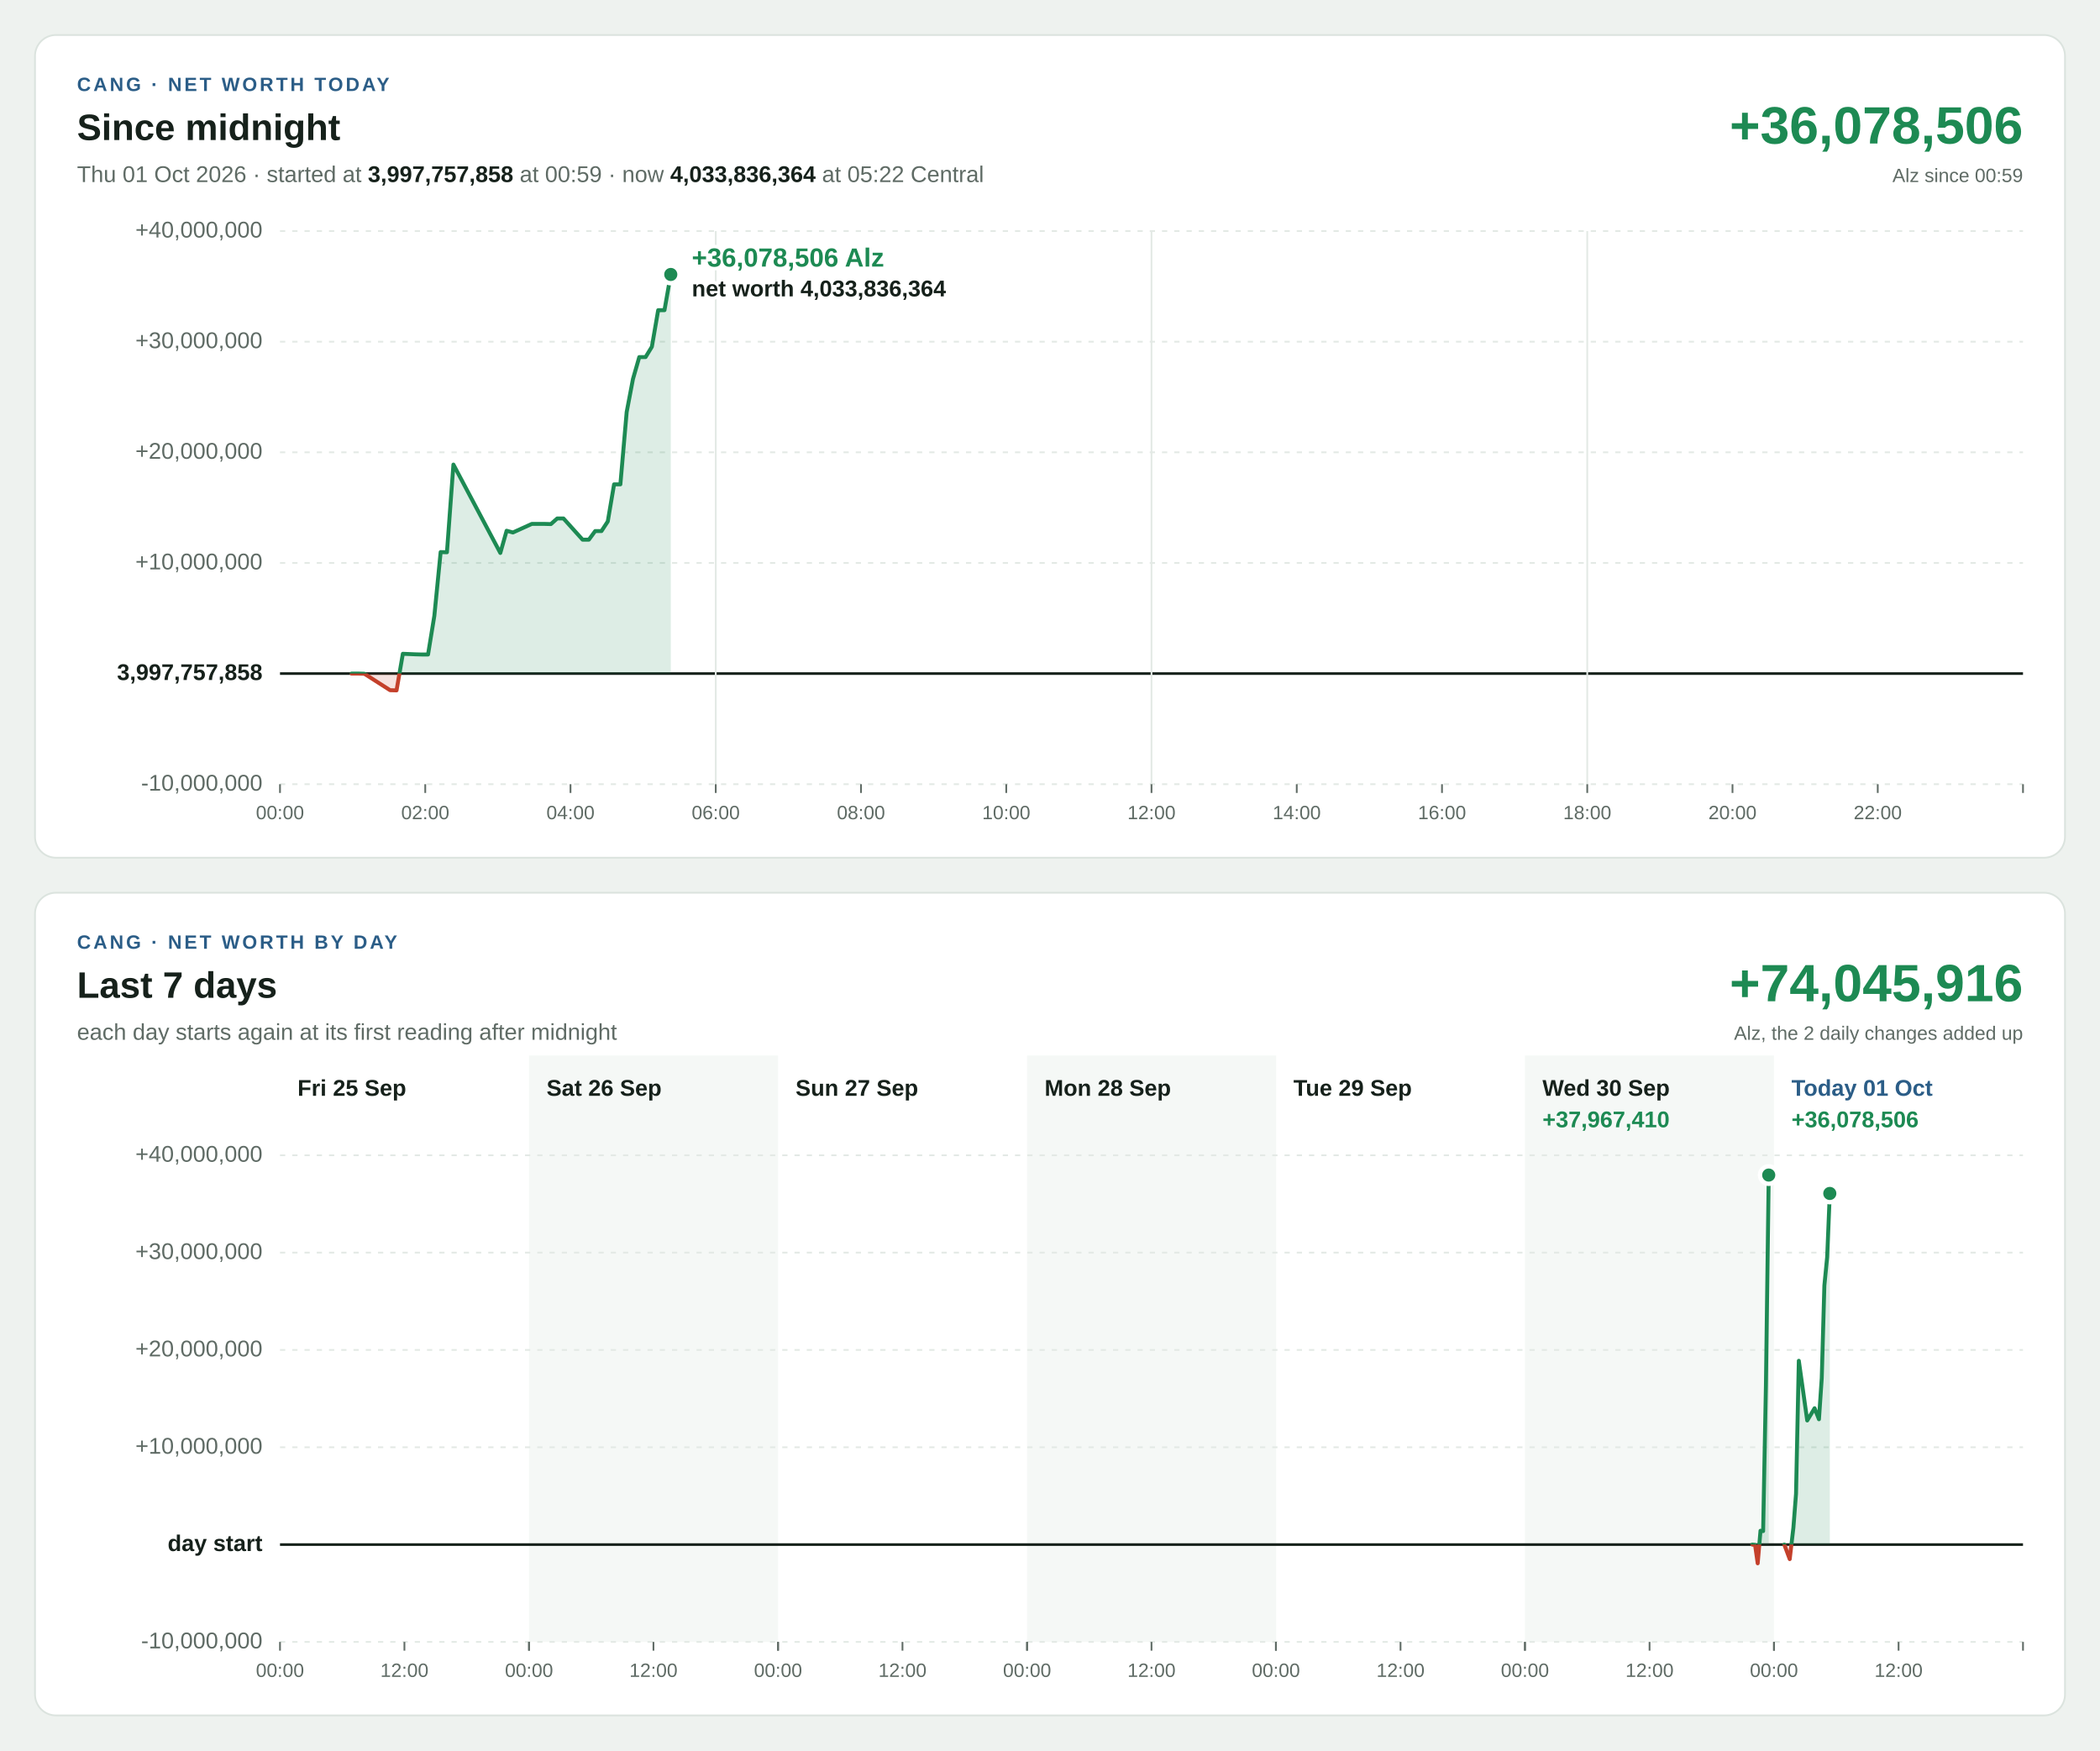
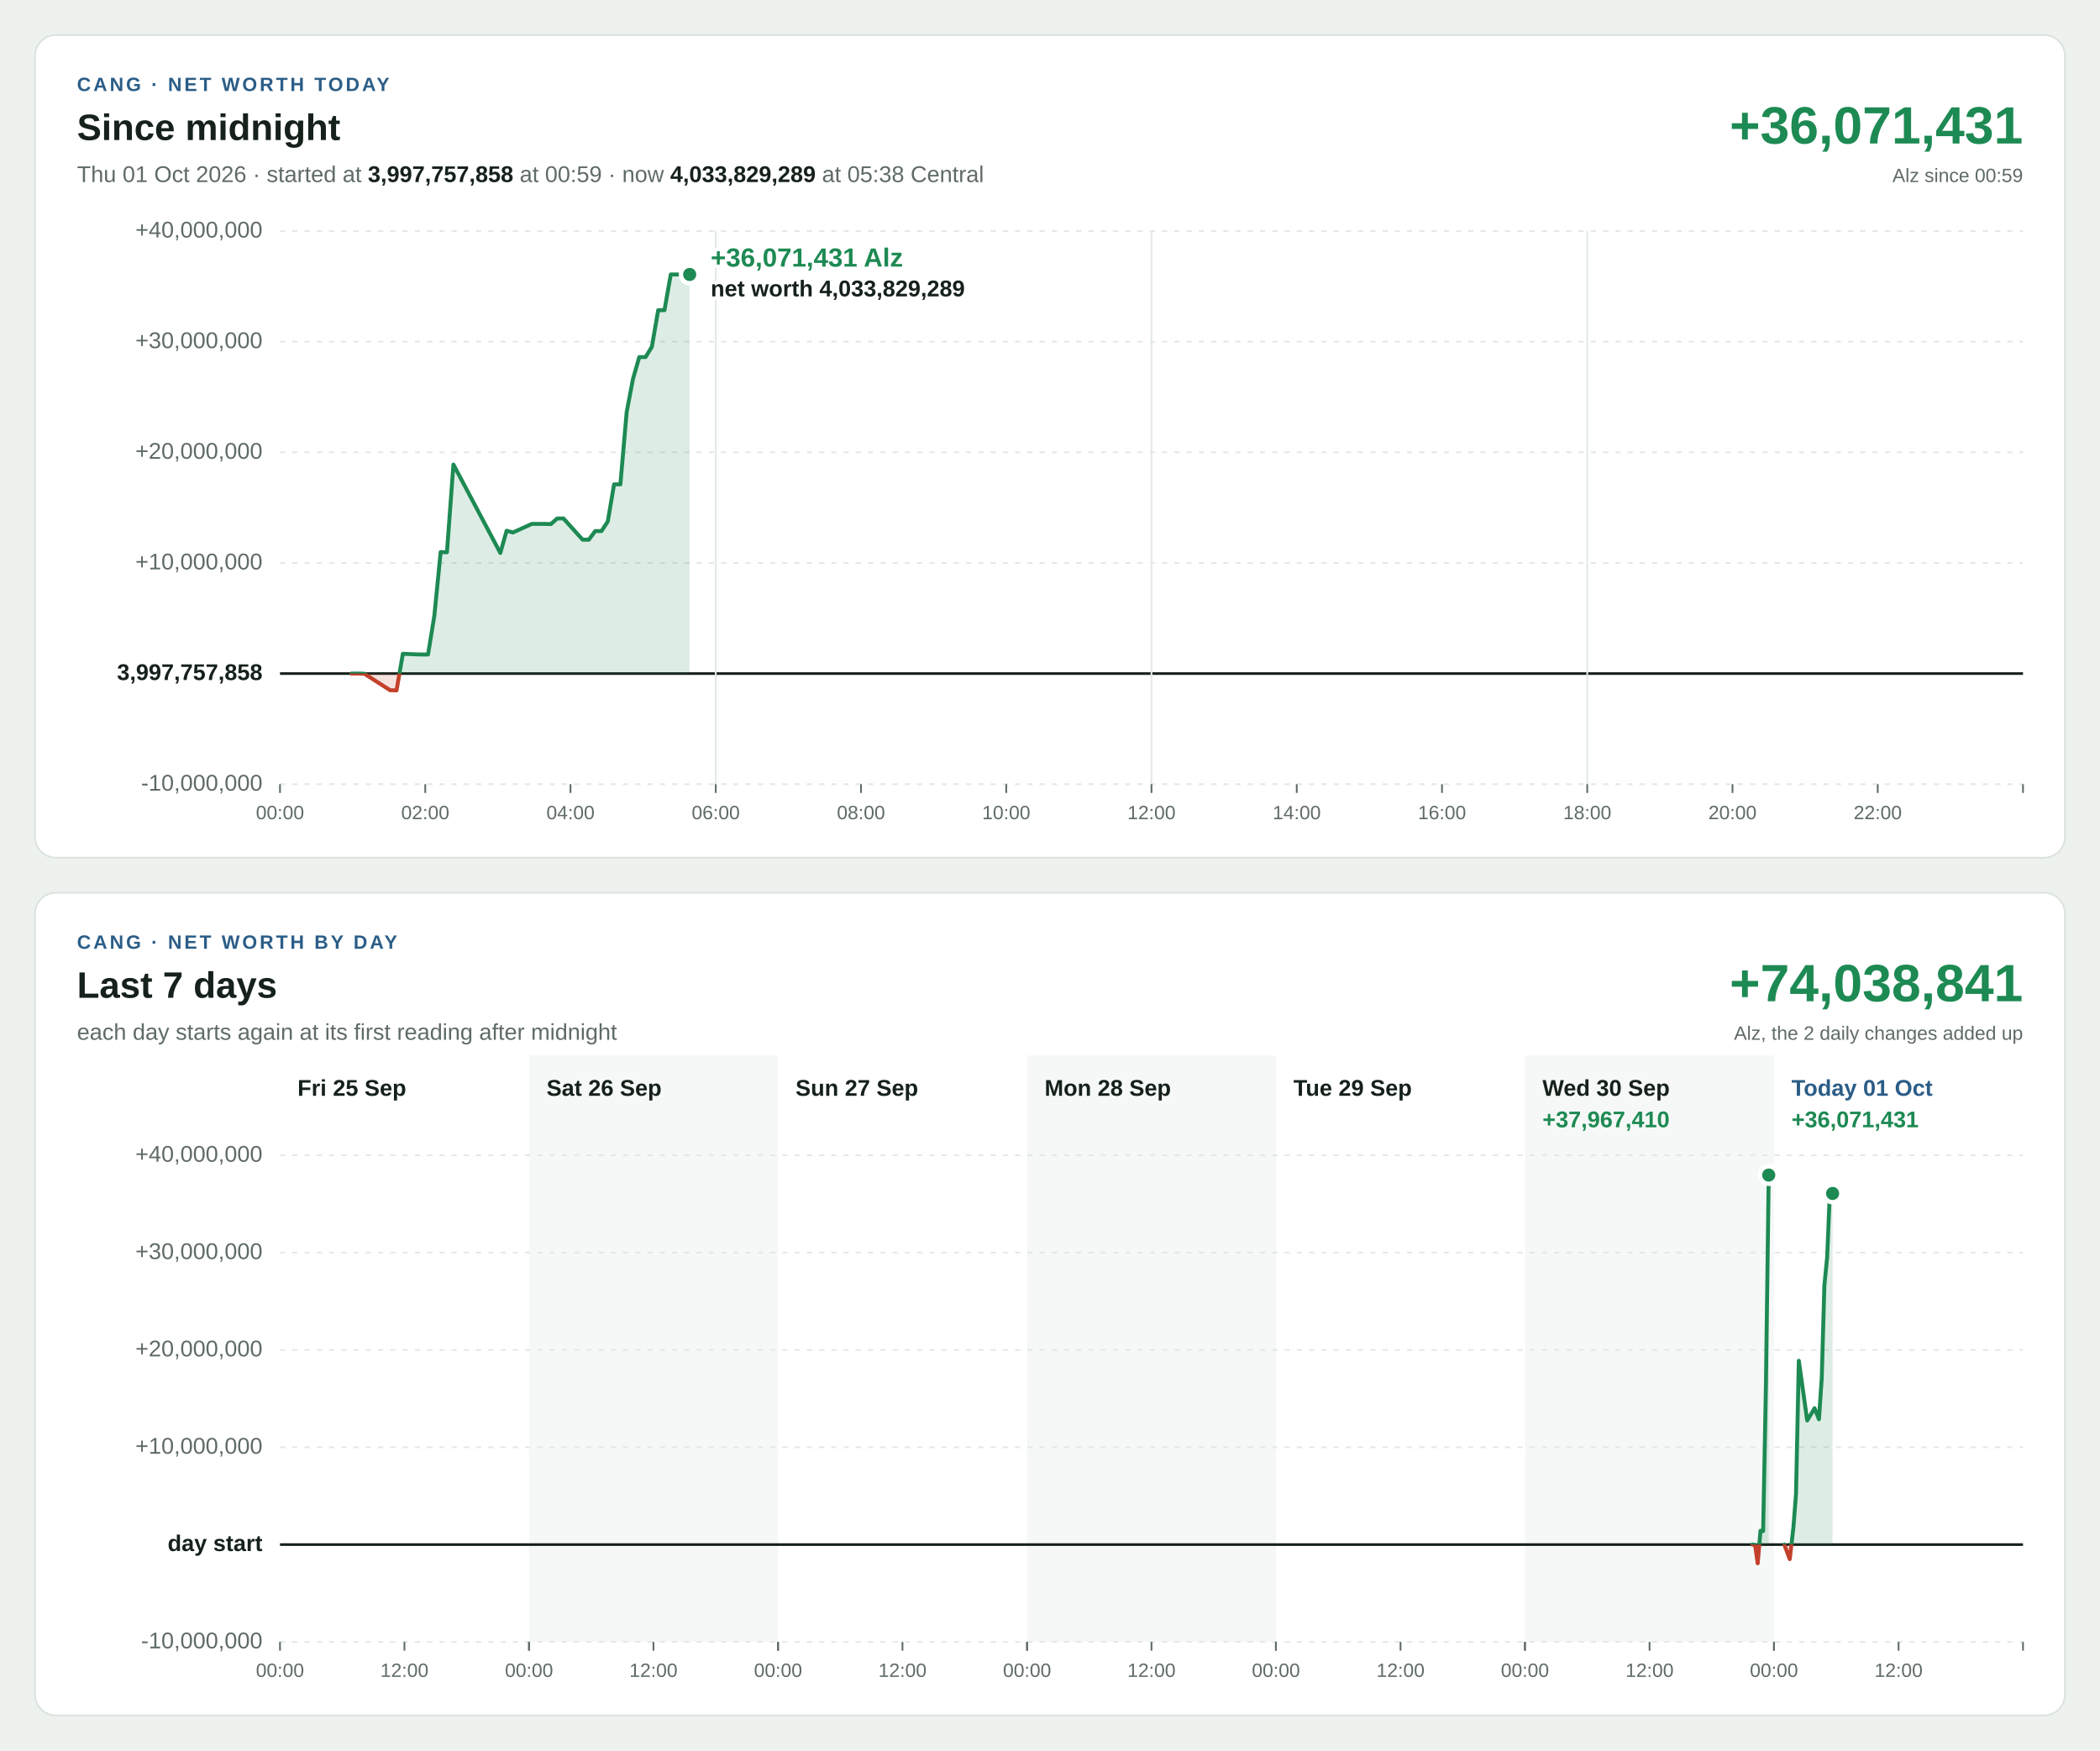
<svg xmlns="http://www.w3.org/2000/svg" width="1200" height="1000" viewBox="0 0 1200 1000" font-family="Segoe UI, Helvetica Neue, Arial, sans-serif" font-size="13" style="font-variant-numeric: tabular-nums">
  <rect width="1200" height="1000" fill="#eef2ef" />
  <g transform="translate(20,20)">
    <rect width="1160" height="470" rx="12" fill="#ffffff" stroke="#dbe3de" />
    <text x="24" y="32" font-size="11" font-weight="700" letter-spacing="1.4" fill="#2b5d87">CANG · NET WORTH TODAY</text>
    <text x="24" y="60" font-size="21" font-weight="700" fill="#16211b">Since midnight</text>
-     <text x="24" y="84" fill="#5f6b65">Thu 01 Oct 2026 · started at <tspan font-weight="700" fill="#16211b">3,997,757,858</tspan> at 00:59 · now <tspan font-weight="700" fill="#16211b">4,033,836,364</tspan> at 05:22 Central</text>
-     <text x="1136" y="62" font-size="30" font-weight="700" text-anchor="end" fill="#1d8a53">+36,078,506</text>
+     <text x="24" y="84" fill="#5f6b65">Thu 01 Oct 2026 · started at <tspan font-weight="700" fill="#16211b">3,997,757,858</tspan> at 00:59 · now <tspan font-weight="700" fill="#16211b">4,033,829,289</tspan> at 05:38 Central</text>
+     <text x="1136" y="62" font-size="30" font-weight="700" text-anchor="end" fill="#1d8a53">+36,071,431</text>
    <text x="1136" y="84" font-size="11" text-anchor="end" fill="#5f6b65">Alz since 00:59</text>
    <line x1="140" x2="1136" y1="428.0" y2="428.0" stroke="#e3e9e5" stroke-width="1" stroke-dasharray="3 4" />
    <text x="130" y="428.0" text-anchor="end" dominant-baseline="middle" font-weight="400" fill="#5f6b65">-10,000,000</text>
    <line x1="140" x2="1136" y1="364.8" y2="364.8" stroke="#16211b" stroke-width="1.5" />
    <text x="130" y="364.8" text-anchor="end" dominant-baseline="middle" font-weight="700" fill="#16211b">3,997,757,858</text>
    <line x1="140" x2="1136" y1="301.6" y2="301.6" stroke="#e3e9e5" stroke-width="1" stroke-dasharray="3 4" />
    <text x="130" y="301.6" text-anchor="end" dominant-baseline="middle" font-weight="400" fill="#5f6b65">+10,000,000</text>
    <line x1="140" x2="1136" y1="238.4" y2="238.4" stroke="#e3e9e5" stroke-width="1" stroke-dasharray="3 4" />
    <text x="130" y="238.4" text-anchor="end" dominant-baseline="middle" font-weight="400" fill="#5f6b65">+20,000,000</text>
    <line x1="140" x2="1136" y1="175.2" y2="175.2" stroke="#e3e9e5" stroke-width="1" stroke-dasharray="3 4" />
    <text x="130" y="175.2" text-anchor="end" dominant-baseline="middle" font-weight="400" fill="#5f6b65">+30,000,000</text>
    <line x1="140" x2="1136" y1="112.0" y2="112.0" stroke="#e3e9e5" stroke-width="1" stroke-dasharray="3 4" />
    <text x="130" y="112.0" text-anchor="end" dominant-baseline="middle" font-weight="400" fill="#5f6b65">+40,000,000</text>
    <line x1="140.0" x2="140.0" y1="428" y2="433" stroke="#5f6b65" stroke-width="1" />
    <text x="140.0" y="448" font-size="11" text-anchor="middle" fill="#5f6b65">00:00</text>
    <line x1="223.0" x2="223.0" y1="428" y2="433" stroke="#5f6b65" stroke-width="1" />
    <text x="223.0" y="448" font-size="11" text-anchor="middle" fill="#5f6b65">02:00</text>
    <line x1="306.0" x2="306.0" y1="428" y2="433" stroke="#5f6b65" stroke-width="1" />
    <text x="306.0" y="448" font-size="11" text-anchor="middle" fill="#5f6b65">04:00</text>
    <line x1="389.0" x2="389.0" y1="112" y2="428" stroke="#e3e9e5" stroke-width="1" />
    <line x1="389.0" x2="389.0" y1="428" y2="433" stroke="#5f6b65" stroke-width="1" />
    <text x="389.0" y="448" font-size="11" text-anchor="middle" fill="#5f6b65">06:00</text>
    <line x1="472.0" x2="472.0" y1="428" y2="433" stroke="#5f6b65" stroke-width="1" />
    <text x="472.0" y="448" font-size="11" text-anchor="middle" fill="#5f6b65">08:00</text>
    <line x1="555.0" x2="555.0" y1="428" y2="433" stroke="#5f6b65" stroke-width="1" />
    <text x="555.0" y="448" font-size="11" text-anchor="middle" fill="#5f6b65">10:00</text>
    <line x1="638.0" x2="638.0" y1="112" y2="428" stroke="#e3e9e5" stroke-width="1" />
    <line x1="638.0" x2="638.0" y1="428" y2="433" stroke="#5f6b65" stroke-width="1" />
    <text x="638.0" y="448" font-size="11" text-anchor="middle" fill="#5f6b65">12:00</text>
    <line x1="721.0" x2="721.0" y1="428" y2="433" stroke="#5f6b65" stroke-width="1" />
    <text x="721.0" y="448" font-size="11" text-anchor="middle" fill="#5f6b65">14:00</text>
    <line x1="804.0" x2="804.0" y1="428" y2="433" stroke="#5f6b65" stroke-width="1" />
    <text x="804.0" y="448" font-size="11" text-anchor="middle" fill="#5f6b65">16:00</text>
    <line x1="887.0" x2="887.0" y1="112" y2="428" stroke="#e3e9e5" stroke-width="1" />
    <line x1="887.0" x2="887.0" y1="428" y2="433" stroke="#5f6b65" stroke-width="1" />
    <text x="887.0" y="448" font-size="11" text-anchor="middle" fill="#5f6b65">18:00</text>
    <line x1="970.0" x2="970.0" y1="428" y2="433" stroke="#5f6b65" stroke-width="1" />
    <text x="970.0" y="448" font-size="11" text-anchor="middle" fill="#5f6b65">20:00</text>
    <line x1="1053.0" x2="1053.0" y1="428" y2="433" stroke="#5f6b65" stroke-width="1" />
    <text x="1053.0" y="448" font-size="11" text-anchor="middle" fill="#5f6b65">22:00</text>
    <line x1="1136.0" x2="1136.0" y1="428" y2="433" stroke="#5f6b65" stroke-width="1" />
    <defs>
-       <path id="shape-today" d="M180.9 364.8L180.9 364.8L184.6 364.8L188.2 364.9L202.9 374.3L206.6 374.4L210.2 353.5L217.3 353.8L220.9 353.9L224.6 353.9L228.2 331.8L231.8 295.4L235.4 295.5L239.1 245.4L265.9 295.9L269.5 283.2L273.1 284.2L283.9 279.3L287.5 279.3L291.2 279.3L294.8 279.4L298.4 276.2L302.0 276.2L312.9 288.3L316.5 288.3L320.1 283.4L323.7 283.4L327.3 277.9L330.9 256.7L334.5 256.7L338.1 215.4L341.7 196.5L345.3 184.0L348.9 184.0L352.5 178.1L356.1 157.2L359.7 157.2L363.3 136.8L363.3 364.8Z" />
-       <path id="line-today" d="M180.9 364.8L184.6 364.8L188.2 364.9L202.9 374.3L206.6 374.4L210.2 353.5L217.3 353.8L220.9 353.9L224.6 353.9L228.2 331.8L231.8 295.4L235.4 295.5L239.1 245.4L265.9 295.9L269.5 283.2L273.1 284.2L283.9 279.3L287.5 279.3L291.2 279.3L294.8 279.4L298.4 276.2L302.0 276.2L312.9 288.3L316.5 288.3L320.1 283.4L323.7 283.4L327.3 277.9L330.9 256.7L334.5 256.7L338.1 215.4L341.7 196.5L345.3 184.0L348.9 184.0L352.5 178.1L356.1 157.2L359.7 157.2L363.3 136.8" />
+       <path id="shape-today" d="M180.9 364.8L180.9 364.8L184.6 364.8L188.2 364.9L202.9 374.3L206.6 374.4L210.2 353.5L217.3 353.8L220.9 353.9L224.6 353.9L228.2 331.8L231.8 295.4L235.4 295.5L239.1 245.4L265.9 295.9L269.5 283.2L273.1 284.2L283.9 279.3L287.5 279.3L291.2 279.3L294.8 279.4L298.4 276.2L302.0 276.2L312.9 288.3L316.5 288.3L320.1 283.4L323.7 283.4L327.3 277.9L330.9 256.7L334.5 256.7L338.1 215.4L341.7 196.5L345.3 184.0L348.9 184.0L352.5 178.1L356.1 157.2L359.7 157.2L363.3 136.8L367.0 136.8L370.5 136.8L374.1 136.8L374.1 364.8Z" />
+       <path id="line-today" d="M180.9 364.8L184.6 364.8L188.2 364.9L202.9 374.3L206.6 374.4L210.2 353.5L217.3 353.8L220.9 353.9L224.6 353.9L228.2 331.8L231.8 295.4L235.4 295.5L239.1 245.4L265.9 295.9L269.5 283.2L273.1 284.2L283.9 279.3L287.5 279.3L291.2 279.3L294.8 279.4L298.4 276.2L302.0 276.2L312.9 288.3L316.5 288.3L320.1 283.4L323.7 283.4L327.3 277.9L330.9 256.7L334.5 256.7L338.1 215.4L341.7 196.5L345.3 184.0L348.9 184.0L352.5 178.1L356.1 157.2L359.7 157.2L363.3 136.8L367.0 136.8L370.5 136.8L374.1 136.8" />
      <clipPath id="up-today">
        <rect x="140" y="112" width="996" height="252.8" />
      </clipPath>
      <clipPath id="down-today">
        <rect x="140" y="364.8" width="996" height="63.2" />
      </clipPath>
    </defs>
    <use href="#shape-today" fill="#1d8a53" fill-opacity="0.15" clip-path="url(#up-today)" />
    <use href="#line-today" fill="none" stroke="#1d8a53" stroke-width="2.25" stroke-linejoin="round" stroke-linecap="round" clip-path="url(#up-today)" />
    <use href="#shape-today" fill="#c4402b" fill-opacity="0.15" clip-path="url(#down-today)" />
    <use href="#line-today" fill="none" stroke="#c4402b" stroke-width="2.25" stroke-linejoin="round" stroke-linecap="round" clip-path="url(#down-today)" />
-     <circle cx="363.3" cy="136.8" r="5" fill="#1d8a53" stroke="#ffffff" stroke-width="2.5" />
-     <text x="375.3" y="132.3" text-anchor="start" font-size="15" font-weight="700" fill="#1d8a53" stroke="#ffffff" stroke-width="4" stroke-linejoin="round" paint-order="stroke">+36,078,506 Alz</text>
-     <text x="375.3" y="149.3" text-anchor="start" font-size="13" font-weight="600" fill="#16211b" stroke="#ffffff" stroke-width="4" stroke-linejoin="round" paint-order="stroke">net worth 4,033,836,364</text>
+     <circle cx="374.1" cy="136.8" r="5" fill="#1d8a53" stroke="#ffffff" stroke-width="2.5" />
+     <text x="386.1" y="132.3" text-anchor="start" font-size="15" font-weight="700" fill="#1d8a53" stroke="#ffffff" stroke-width="4" stroke-linejoin="round" paint-order="stroke">+36,071,431 Alz</text>
+     <text x="386.1" y="149.3" text-anchor="start" font-size="13" font-weight="600" fill="#16211b" stroke="#ffffff" stroke-width="4" stroke-linejoin="round" paint-order="stroke">net worth 4,033,829,289</text>
  </g>
  <g transform="translate(20,510)">
    <rect width="1160" height="470" rx="12" fill="#ffffff" stroke="#dbe3de" />
    <text x="24" y="32" font-size="11" font-weight="700" letter-spacing="1.4" fill="#2b5d87">CANG · NET WORTH BY DAY</text>
    <text x="24" y="60" font-size="21" font-weight="700" fill="#16211b">Last 7 days</text>
    <text x="24" y="84" fill="#5f6b65">each day starts again at its first reading after midnight</text>
-     <text x="1136" y="62" font-size="30" font-weight="700" text-anchor="end" fill="#1d8a53">+74,045,916</text>
+     <text x="1136" y="62" font-size="30" font-weight="700" text-anchor="end" fill="#1d8a53">+74,038,841</text>
    <text x="1136" y="84" font-size="11" text-anchor="end" fill="#5f6b65">Alz, the 2 daily changes added up</text>
    <rect x="282.3" y="93" width="142.3" height="335" fill="#f5f8f6" />
    <rect x="566.9" y="93" width="142.3" height="335" fill="#f5f8f6" />
    <rect x="851.4" y="93" width="142.3" height="335" fill="#f5f8f6" />
    <line x1="140" x2="1136" y1="428.0" y2="428.0" stroke="#e3e9e5" stroke-width="1" stroke-dasharray="3 4" />
    <text x="130" y="428.0" text-anchor="end" dominant-baseline="middle" font-weight="400" fill="#5f6b65">-10,000,000</text>
    <line x1="140" x2="1136" y1="372.4" y2="372.4" stroke="#16211b" stroke-width="1.5" />
    <text x="130" y="372.4" text-anchor="end" dominant-baseline="middle" font-weight="700" fill="#16211b">day start</text>
    <line x1="140" x2="1136" y1="316.8" y2="316.8" stroke="#e3e9e5" stroke-width="1" stroke-dasharray="3 4" />
    <text x="130" y="316.8" text-anchor="end" dominant-baseline="middle" font-weight="400" fill="#5f6b65">+10,000,000</text>
    <line x1="140" x2="1136" y1="261.2" y2="261.2" stroke="#e3e9e5" stroke-width="1" stroke-dasharray="3 4" />
    <text x="130" y="261.2" text-anchor="end" dominant-baseline="middle" font-weight="400" fill="#5f6b65">+20,000,000</text>
    <line x1="140" x2="1136" y1="205.6" y2="205.6" stroke="#e3e9e5" stroke-width="1" stroke-dasharray="3 4" />
    <text x="130" y="205.6" text-anchor="end" dominant-baseline="middle" font-weight="400" fill="#5f6b65">+30,000,000</text>
    <line x1="140" x2="1136" y1="150.0" y2="150.0" stroke="#e3e9e5" stroke-width="1" stroke-dasharray="3 4" />
    <text x="130" y="150.0" text-anchor="end" dominant-baseline="middle" font-weight="400" fill="#5f6b65">+40,000,000</text>
    <text x="150.0" y="116" font-weight="700" fill="#16211b">Fri 25 Sep</text>
    <line x1="140.0" x2="140.0" y1="428" y2="433" stroke="#5f6b65" stroke-width="1" />
    <text x="140.0" y="448" font-size="11" text-anchor="middle" fill="#5f6b65">00:00</text>
    <line x1="211.1" x2="211.1" y1="428" y2="433" stroke="#5f6b65" stroke-width="1" />
    <text x="211.1" y="448" font-size="11" text-anchor="middle" fill="#5f6b65">12:00</text>
    <line x1="282.3" x2="282.3" y1="428" y2="433" stroke="#5f6b65" stroke-width="1" />
    <text x="292.3" y="116" font-weight="700" fill="#16211b">Sat 26 Sep</text>
    <line x1="282.3" x2="282.3" y1="428" y2="433" stroke="#5f6b65" stroke-width="1" />
    <text x="282.3" y="448" font-size="11" text-anchor="middle" fill="#5f6b65">00:00</text>
    <line x1="353.4" x2="353.4" y1="428" y2="433" stroke="#5f6b65" stroke-width="1" />
    <text x="353.4" y="448" font-size="11" text-anchor="middle" fill="#5f6b65">12:00</text>
    <line x1="424.6" x2="424.6" y1="428" y2="433" stroke="#5f6b65" stroke-width="1" />
    <text x="434.6" y="116" font-weight="700" fill="#16211b">Sun 27 Sep</text>
    <line x1="424.6" x2="424.6" y1="428" y2="433" stroke="#5f6b65" stroke-width="1" />
    <text x="424.6" y="448" font-size="11" text-anchor="middle" fill="#5f6b65">00:00</text>
    <line x1="495.7" x2="495.7" y1="428" y2="433" stroke="#5f6b65" stroke-width="1" />
    <text x="495.7" y="448" font-size="11" text-anchor="middle" fill="#5f6b65">12:00</text>
    <line x1="566.9" x2="566.9" y1="428" y2="433" stroke="#5f6b65" stroke-width="1" />
    <text x="576.9" y="116" font-weight="700" fill="#16211b">Mon 28 Sep</text>
    <line x1="566.9" x2="566.9" y1="428" y2="433" stroke="#5f6b65" stroke-width="1" />
    <text x="566.9" y="448" font-size="11" text-anchor="middle" fill="#5f6b65">00:00</text>
    <line x1="638.0" x2="638.0" y1="428" y2="433" stroke="#5f6b65" stroke-width="1" />
    <text x="638.0" y="448" font-size="11" text-anchor="middle" fill="#5f6b65">12:00</text>
    <line x1="709.1" x2="709.1" y1="428" y2="433" stroke="#5f6b65" stroke-width="1" />
    <text x="719.1" y="116" font-weight="700" fill="#16211b">Tue 29 Sep</text>
    <line x1="709.1" x2="709.1" y1="428" y2="433" stroke="#5f6b65" stroke-width="1" />
    <text x="709.1" y="448" font-size="11" text-anchor="middle" fill="#5f6b65">00:00</text>
    <line x1="780.3" x2="780.3" y1="428" y2="433" stroke="#5f6b65" stroke-width="1" />
    <text x="780.3" y="448" font-size="11" text-anchor="middle" fill="#5f6b65">12:00</text>
    <line x1="851.4" x2="851.4" y1="428" y2="433" stroke="#5f6b65" stroke-width="1" />
    <text x="861.4" y="116" font-weight="700" fill="#16211b">Wed 30 Sep</text>
    <line x1="851.4" x2="851.4" y1="428" y2="433" stroke="#5f6b65" stroke-width="1" />
    <text x="851.4" y="448" font-size="11" text-anchor="middle" fill="#5f6b65">00:00</text>
    <line x1="922.6" x2="922.6" y1="428" y2="433" stroke="#5f6b65" stroke-width="1" />
    <text x="922.6" y="448" font-size="11" text-anchor="middle" fill="#5f6b65">12:00</text>
    <line x1="993.7" x2="993.7" y1="428" y2="433" stroke="#5f6b65" stroke-width="1" />
    <text x="861.4" y="134" font-weight="700" fill="#1d8a53">+37,967,410</text>
    <defs>
      <path id="shape-day5" d="M981.3 372.4L981.3 372.4L982.9 372.6L984.4 383.1L986.0 364.5L987.5 364.7L989.1 281.4L990.7 161.3L990.7 372.4Z" />
      <path id="line-day5" d="M981.3 372.4L982.9 372.6L984.4 383.1L986.0 364.5L987.5 364.7L989.1 281.4L990.7 161.3" />
      <clipPath id="up-day5">
        <rect x="140" y="150" width="996" height="222.4" />
      </clipPath>
      <clipPath id="down-day5">
        <rect x="140" y="372.4" width="996" height="55.6" />
      </clipPath>
    </defs>
    <use href="#shape-day5" fill="#1d8a53" fill-opacity="0.15" clip-path="url(#up-day5)" />
    <use href="#line-day5" fill="none" stroke="#1d8a53" stroke-width="2.25" stroke-linejoin="round" stroke-linecap="round" clip-path="url(#up-day5)" />
    <use href="#shape-day5" fill="#c4402b" fill-opacity="0.15" clip-path="url(#down-day5)" />
    <use href="#line-day5" fill="none" stroke="#c4402b" stroke-width="2.25" stroke-linejoin="round" stroke-linecap="round" clip-path="url(#down-day5)" />
    <circle cx="990.7" cy="161.3" r="5" fill="#1d8a53" stroke="#ffffff" stroke-width="2.5" />
    <text x="1003.7" y="116" font-weight="700" fill="#2b5d87">Today 01 Oct</text>
    <line x1="993.7" x2="993.7" y1="428" y2="433" stroke="#5f6b65" stroke-width="1" />
    <text x="993.7" y="448" font-size="11" text-anchor="middle" fill="#5f6b65">00:00</text>
    <line x1="1064.9" x2="1064.9" y1="428" y2="433" stroke="#5f6b65" stroke-width="1" />
    <text x="1064.9" y="448" font-size="11" text-anchor="middle" fill="#5f6b65">12:00</text>
    <line x1="1136.0" x2="1136.0" y1="428" y2="433" stroke="#5f6b65" stroke-width="1" />
-     <text x="1003.7" y="134" font-weight="700" fill="#1d8a53">+36,078,506</text>
+     <text x="1003.7" y="134" font-weight="700" fill="#1d8a53">+36,071,431</text>
    <defs>
-       <path id="shape-day6" d="M999.6 372.4L999.6 372.4L1002.7 380.7L1004.8 362.7L1006.3 343.4L1007.9 267.4L1012.7 301.5L1015.3 297.2L1016.9 294.5L1019.4 300.8L1021.0 277.3L1022.5 224.4L1024.1 208.1L1025.6 171.8L1025.6 372.4Z" />
-       <path id="line-day6" d="M999.6 372.4L1002.7 380.7L1004.8 362.7L1006.3 343.4L1007.9 267.4L1012.7 301.5L1015.3 297.2L1016.9 294.5L1019.4 300.8L1021.0 277.3L1022.5 224.4L1024.1 208.1L1025.6 171.8" />
+       <path id="shape-day6" d="M999.6 372.4L999.6 372.4L1002.7 380.7L1004.8 362.7L1006.3 343.4L1007.9 267.4L1012.7 301.5L1015.3 297.2L1016.9 294.5L1019.4 300.8L1021.0 277.3L1022.5 224.4L1024.1 208.1L1025.6 171.8L1027.2 171.8L1027.2 372.4Z" />
+       <path id="line-day6" d="M999.6 372.4L1002.7 380.7L1004.8 362.7L1006.3 343.4L1007.9 267.4L1012.7 301.5L1015.3 297.2L1016.9 294.5L1019.4 300.8L1021.0 277.3L1022.5 224.4L1024.1 208.1L1025.6 171.8L1027.2 171.8" />
      <clipPath id="up-day6">
        <rect x="140" y="150" width="996" height="222.4" />
      </clipPath>
      <clipPath id="down-day6">
        <rect x="140" y="372.4" width="996" height="55.6" />
      </clipPath>
    </defs>
    <use href="#shape-day6" fill="#1d8a53" fill-opacity="0.15" clip-path="url(#up-day6)" />
    <use href="#line-day6" fill="none" stroke="#1d8a53" stroke-width="2.25" stroke-linejoin="round" stroke-linecap="round" clip-path="url(#up-day6)" />
    <use href="#shape-day6" fill="#c4402b" fill-opacity="0.15" clip-path="url(#down-day6)" />
    <use href="#line-day6" fill="none" stroke="#c4402b" stroke-width="2.25" stroke-linejoin="round" stroke-linecap="round" clip-path="url(#down-day6)" />
-     <circle cx="1025.6" cy="171.8" r="5" fill="#1d8a53" stroke="#ffffff" stroke-width="2.5" />
+     <circle cx="1027.2" cy="171.8" r="5" fill="#1d8a53" stroke="#ffffff" stroke-width="2.5" />
  </g>
</svg>
